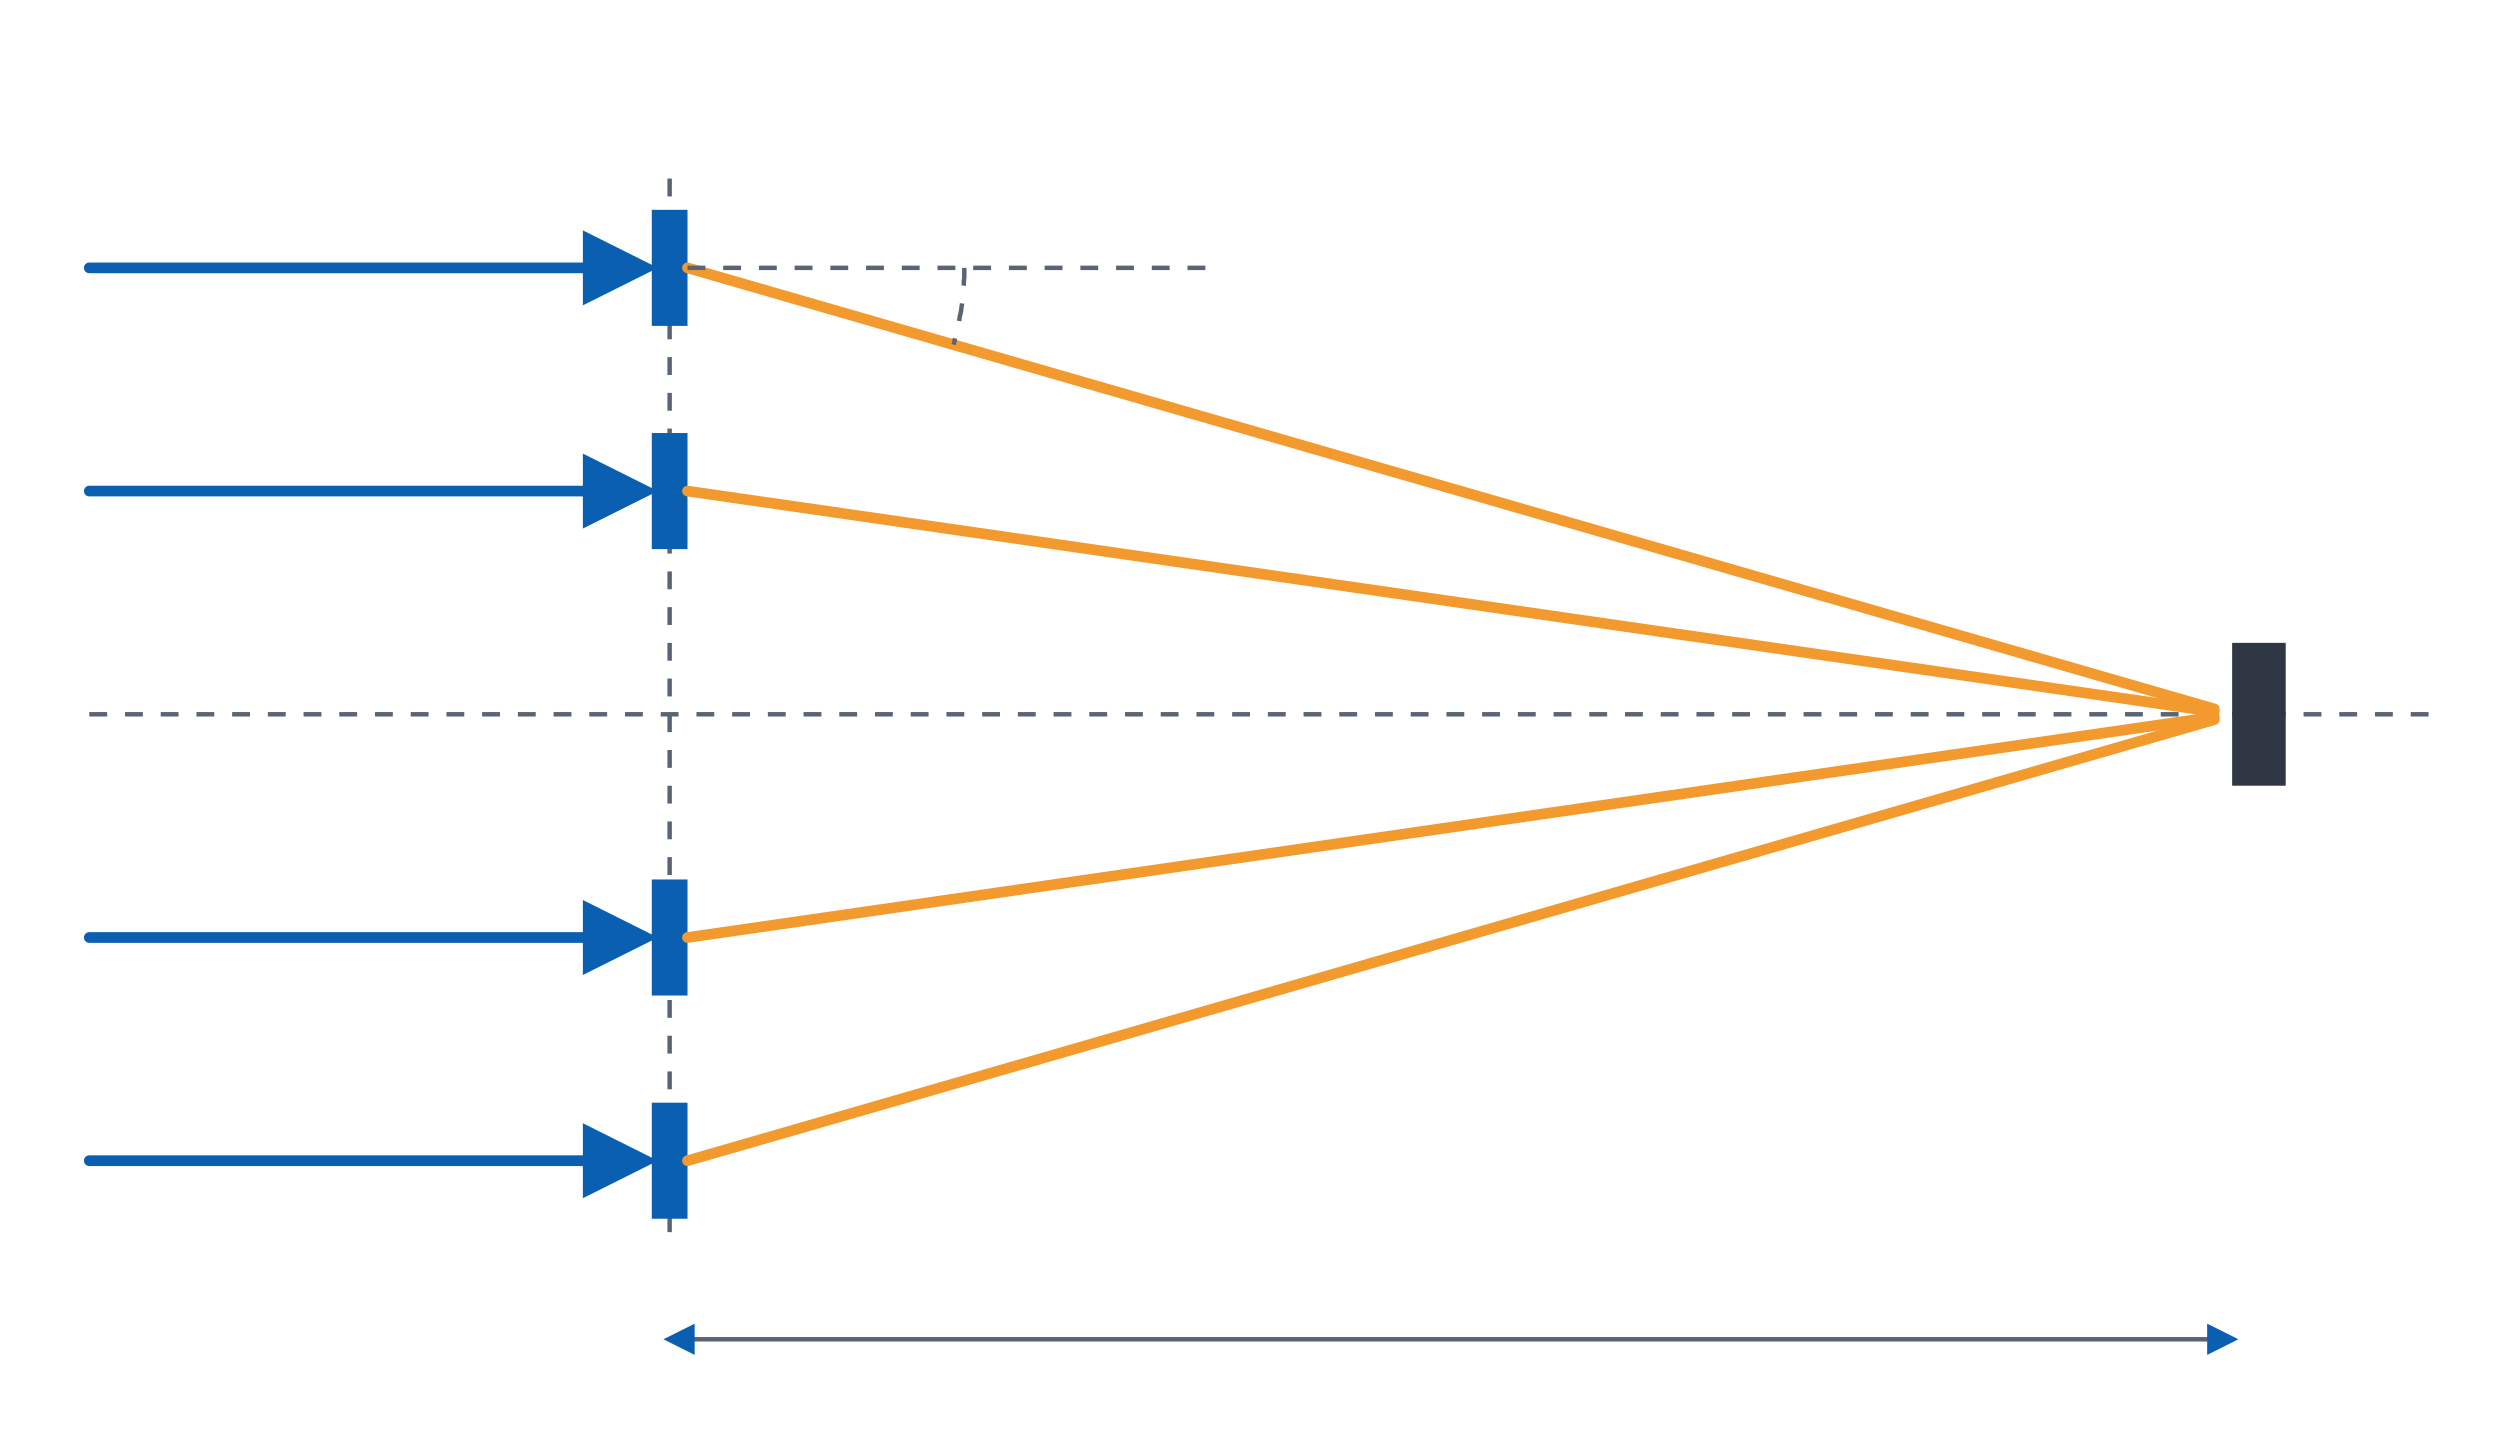
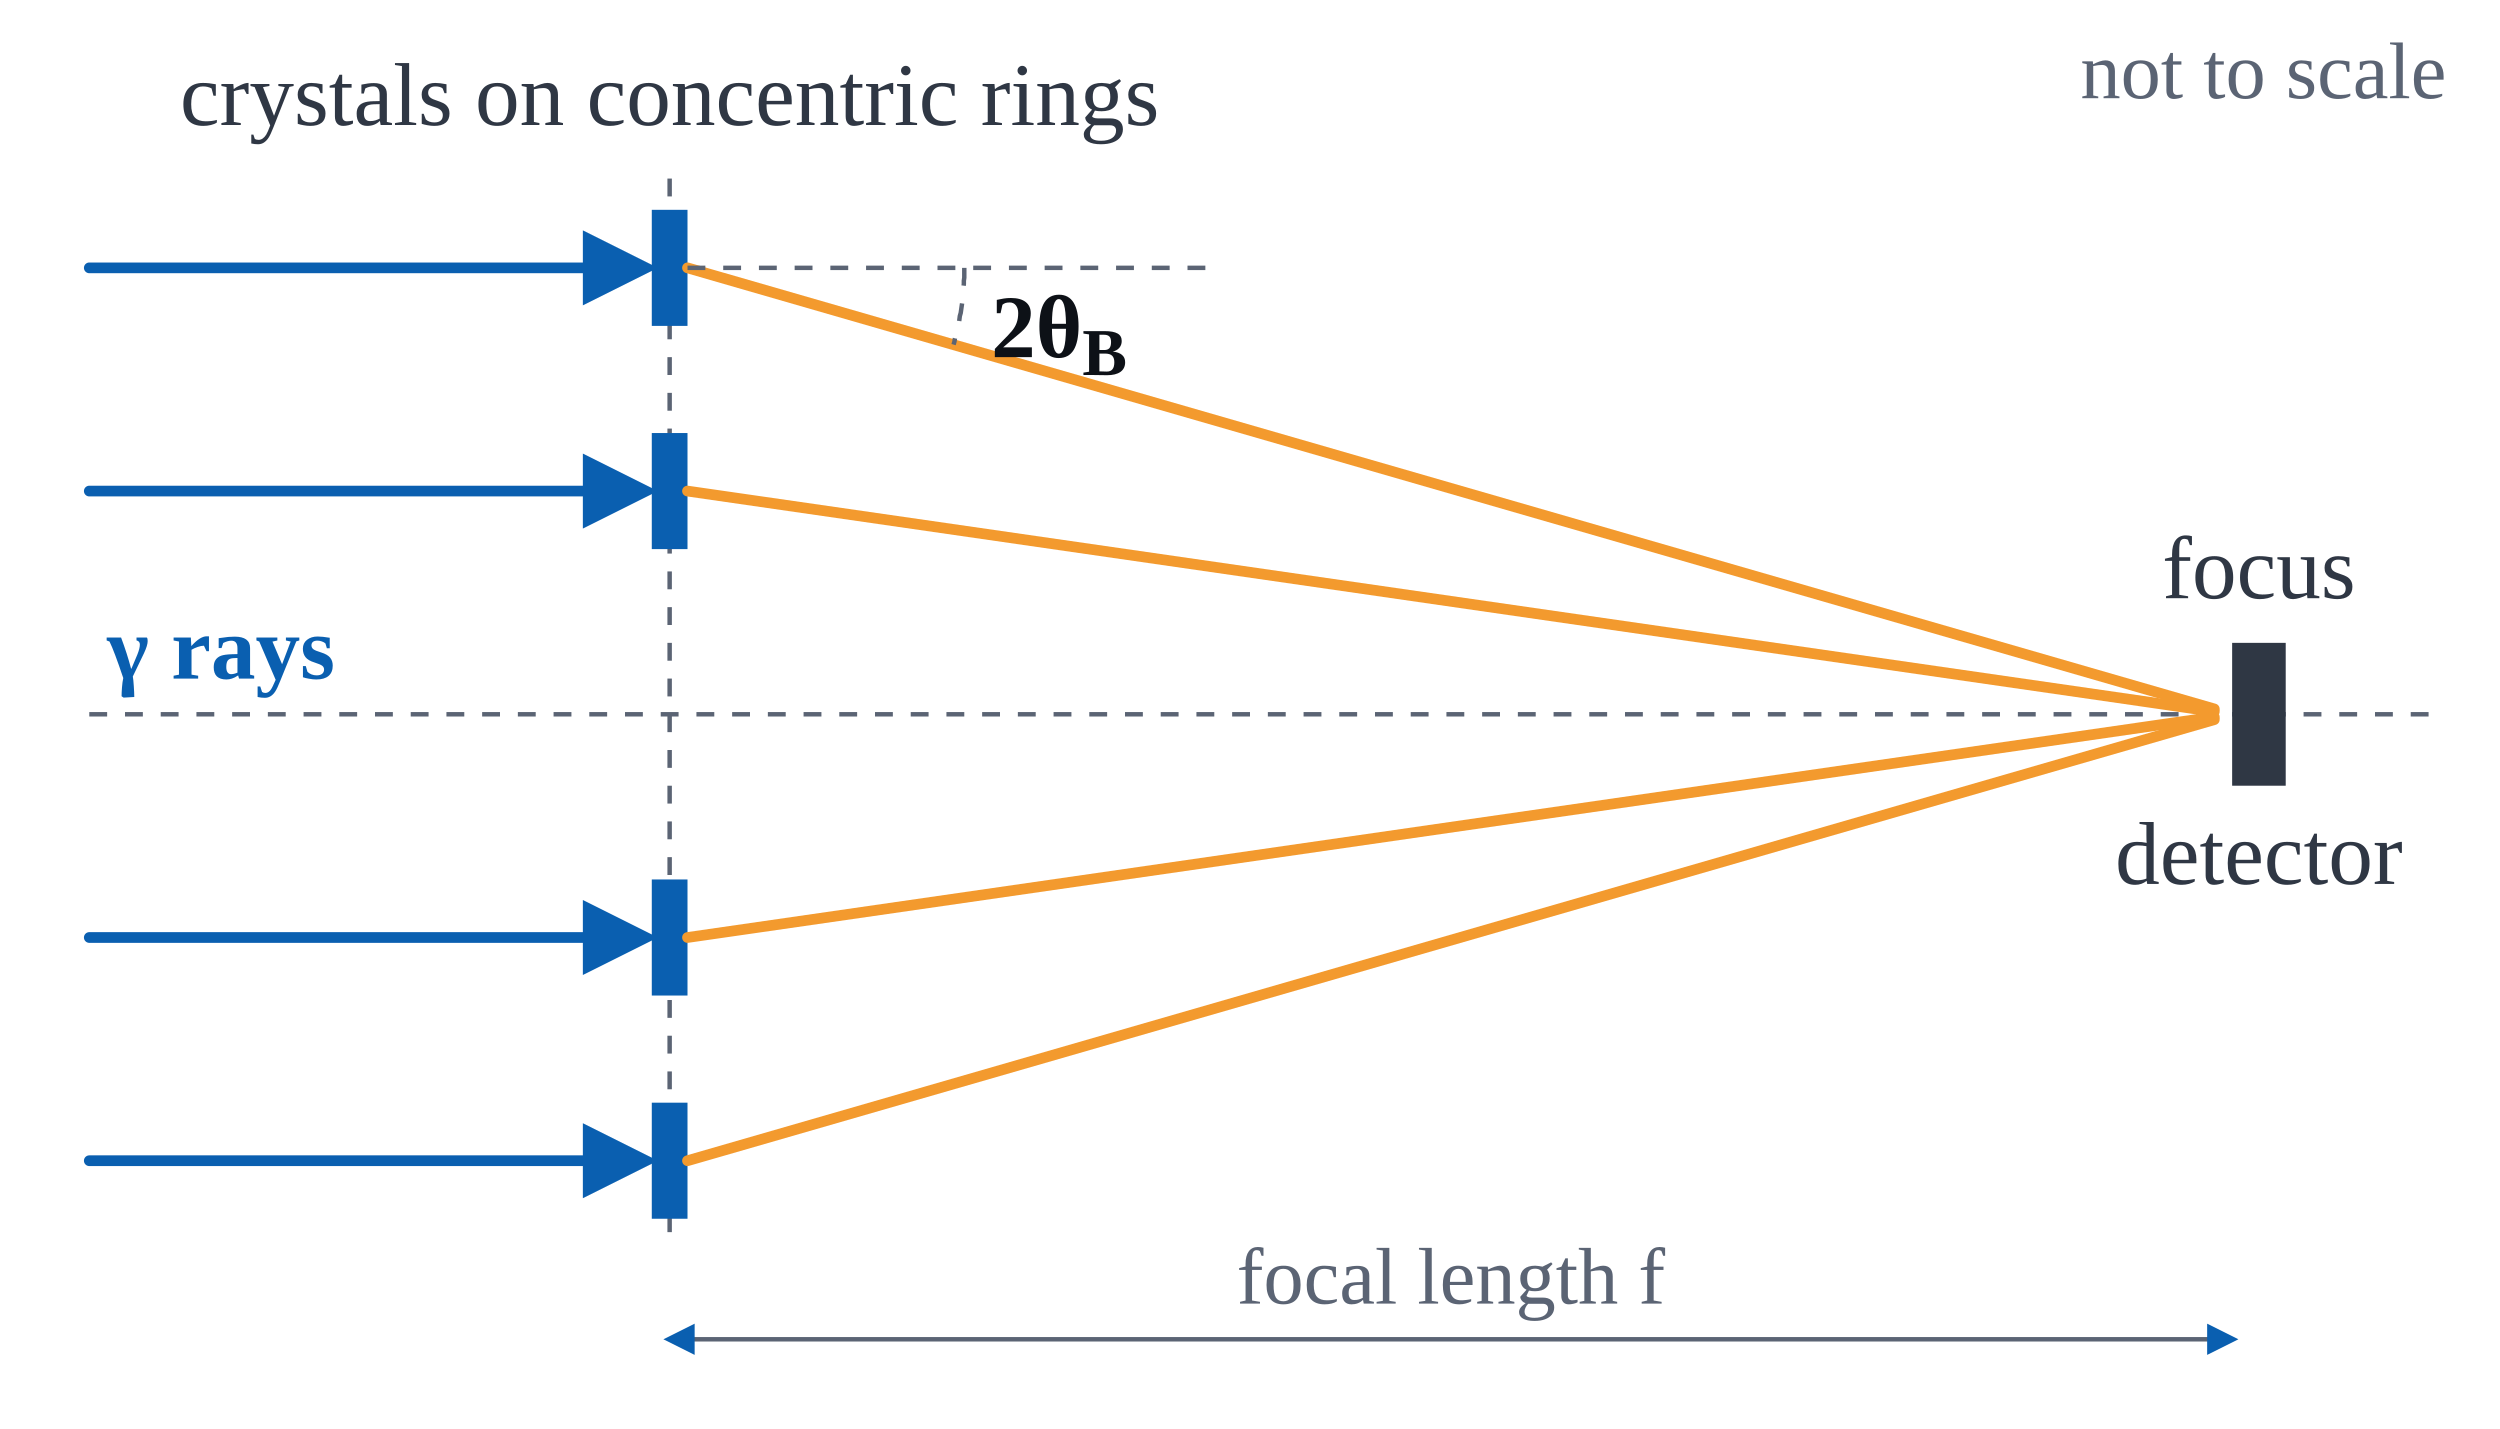
<svg xmlns="http://www.w3.org/2000/svg" class="fig" viewBox="0 0 560 320" role="img" aria-labelledby="fig-laue-t fig-laue-d">
  <style>.plane { fill: none; stroke: #8e9aab; stroke-width: 1.3; }
.body { fill: #f3f5f8; stroke: #dde3eb; }
.xtal-fill { fill: #dce8f6; stroke: #0a5fb0; }
.ray, .ray2, .photon { fill: none; stroke-width: 2.4; stroke-linecap: round; stroke-linejoin: round; }
.ray { stroke: #0a5fb0; }
.ray2 { stroke: #f39a2e; }
.photon { stroke: #6b7686; stroke-width: 1.6; }
.ref { fill: none; stroke: #5b6474; stroke-width: 1; stroke-dasharray: 4 4; }
.dim { stroke: #5b6474; stroke-width: 1; }
.tip { fill: #0a5fb0; }
.tip2 { fill: #f39a2e; }
.block { fill: #f3f5f8; stroke: #aab4c2; }
.block.xtal { fill: #e6eef8; }
.atom { fill: #7d899a; }
.tile { fill: #0a5fb0; }
.det, .sample { fill: #2f3744; }
.lbl { fill: #2f3744; font-size: 16px; }
.note { fill: #5b6474; font-size: 14px; }
.strong { fill: #0d1117; font-weight: 600; }
.blue { fill: #0a5fb0; font-weight: 600; }
.orange { fill: #b45f0c; font-weight: 600; }
.sub { font-size: 12px; }
.axis { stroke: #2f3744; stroke-width: 1.4; }
.curve { fill: none; stroke: #2f3744; stroke-width: 2; }
.kid { fill: none; stroke: #0a5fb0; stroke-width: 1.6; }
.pol { fill: none; stroke: #0a5fb0; stroke-width: 2; }
.xtal-line { fill: none; stroke: #9ec3ea; stroke-width: 9; }
.area { stroke: none; opacity: .14; }
.ray-area { fill: #0a5fb0; }
.ray2-area { fill: #f39a2e; }
+ .lbl { font-size: 20px; } .note { font-size: 18px; } .sub { font-size: 15px; } @media (max-width: 360px) { .line-fig { padding-inline: 2px; } .lbl { font-size: 20.5px; } .note { font-size: 19.5px; } } }
text { display: none; }</style>
  <defs>
    <marker id="fig-laue-a" viewBox="0 0 10 10" refX="8" refY="5" markerWidth="7" markerHeight="7" orient="auto-start-reverse">
      <path class="tip" d="M0 0L10 5L0 10z" />
    </marker>
    <marker id="fig-laue-b" viewBox="0 0 10 10" refX="8" refY="5" markerWidth="7" markerHeight="7" orient="auto-start-reverse">
      <path class="tip2" d="M0 0L10 5L0 10z" />
    </marker>
  </defs>
  <line class="ref" x1="20" y1="160" x2="545" y2="160" />
  <line class="ref" x1="150" y1="40" x2="150" y2="280" />
  <line class="ray" x1="20" y1="60" x2="144" y2="60" marker-end="url(#fig-laue-a)" />
  <rect class="tile" x="146" y="47" width="8" height="26" />
  <line class="ray2" x1="154" y1="60" x2="496" y2="158.8" />
  <line class="ray" x1="20" y1="110" x2="144" y2="110" marker-end="url(#fig-laue-a)" />
  <rect class="tile" x="146" y="97" width="8" height="26" />
  <line class="ray2" x1="154" y1="110" x2="496" y2="159.4" />
  <line class="ray" x1="20" y1="210" x2="144" y2="210" marker-end="url(#fig-laue-a)" />
  <rect class="tile" x="146" y="197" width="8" height="26" />
  <line class="ray2" x1="154" y1="210" x2="496" y2="160.6" />
  <line class="ray" x1="20" y1="260" x2="144" y2="260" marker-end="url(#fig-laue-a)" />
  <rect class="tile" x="146" y="247" width="8" height="26" />
  <line class="ray2" x1="154" y1="260" x2="496" y2="161.2" />
  <line class="ref" x1="154" y1="60" x2="270" y2="60" />
  <polyline class="ref" points="216,60 216,60.7 216,61.5 216,62.2 215.9,62.9 215.9,63.6 215.8,64.4 215.8,65.1 215.7,65.8 215.7,66.5 215.6,67.3 215.5,68 215.4,68.7 215.3,69.4 215.2,70.1 215,70.8 214.9,71.6 214.8,72.3 214.6,73 214.5,73.7 214.3,74.4 214.1,75.1 213.9,75.8 213.8,76.5 213.6,77.2" />
  <text class="lbl strong" x="222" y="80" text-anchor="start">2θ<tspan class="sub" dy="4">B</tspan>
  </text>
  <rect class="det" x="500" y="144" width="12" height="32" />
  <text class="lbl" x="506" y="134" text-anchor="middle">focus</text>
  <text class="lbl" x="506" y="198" text-anchor="middle">detector</text>
  <text class="lbl blue" x="24" y="152" text-anchor="start">γ rays</text>
  <text class="lbl" x="150" y="28" text-anchor="middle">crystals on concentric rings</text>
  <line class="dim" x1="150" y1="300" x2="500" y2="300" marker-start="url(#fig-laue-a)" marker-end="url(#fig-laue-a)" />
  <text class="note" x="325" y="292" text-anchor="middle">focal length f</text>
  <text class="note" x="548" y="22" text-anchor="end">not to scale</text>
</svg>
